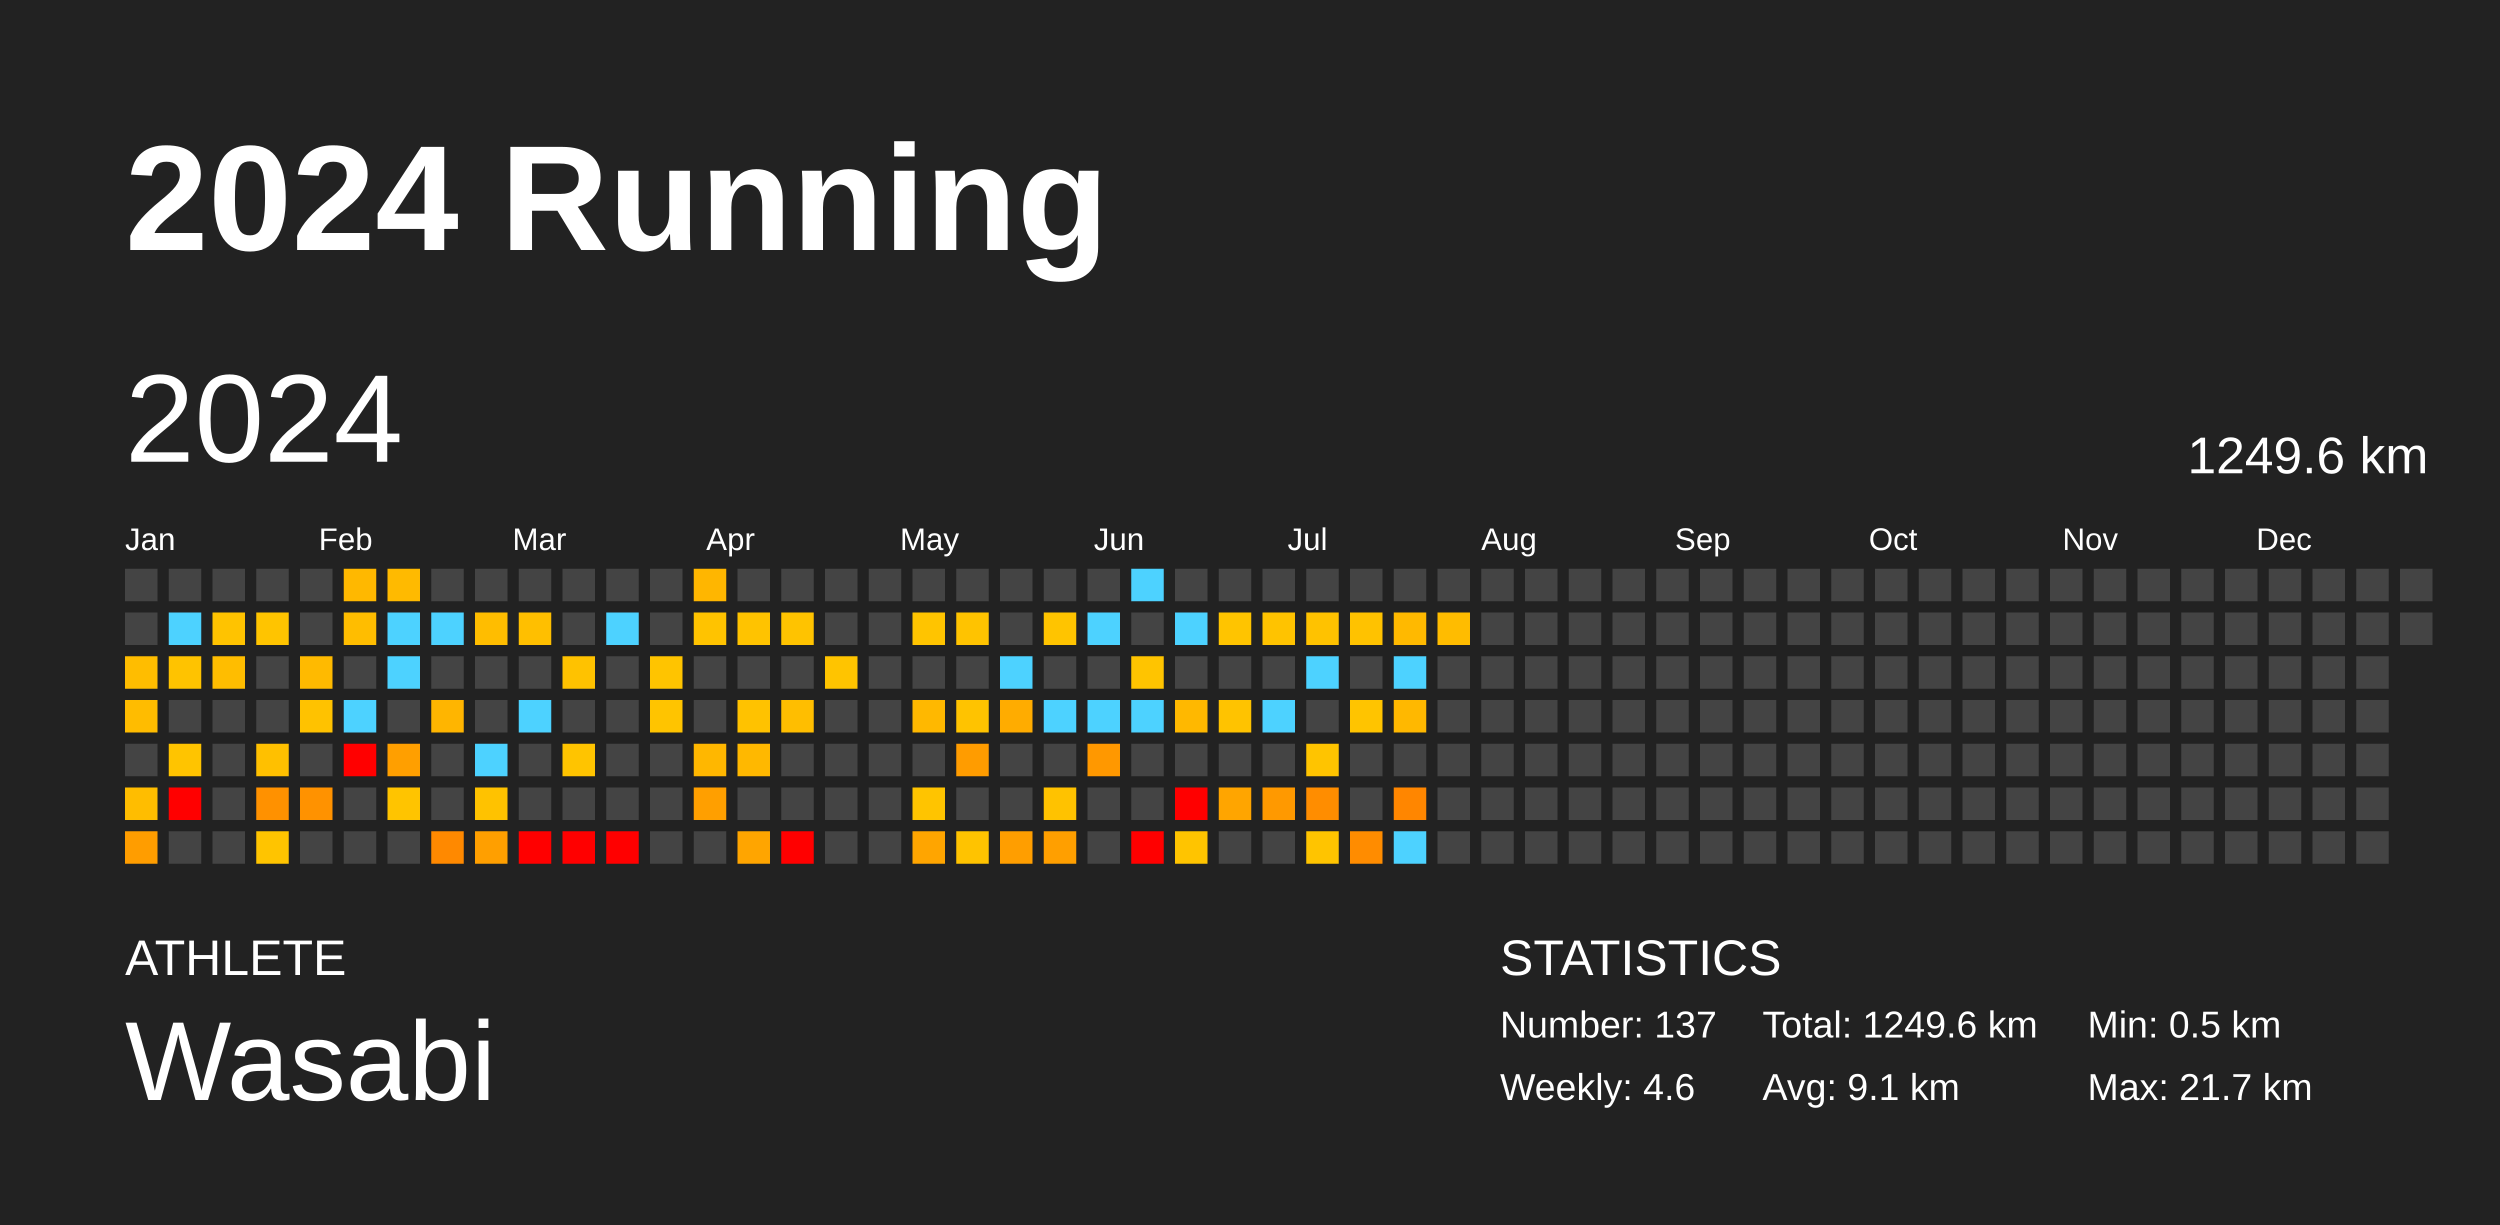
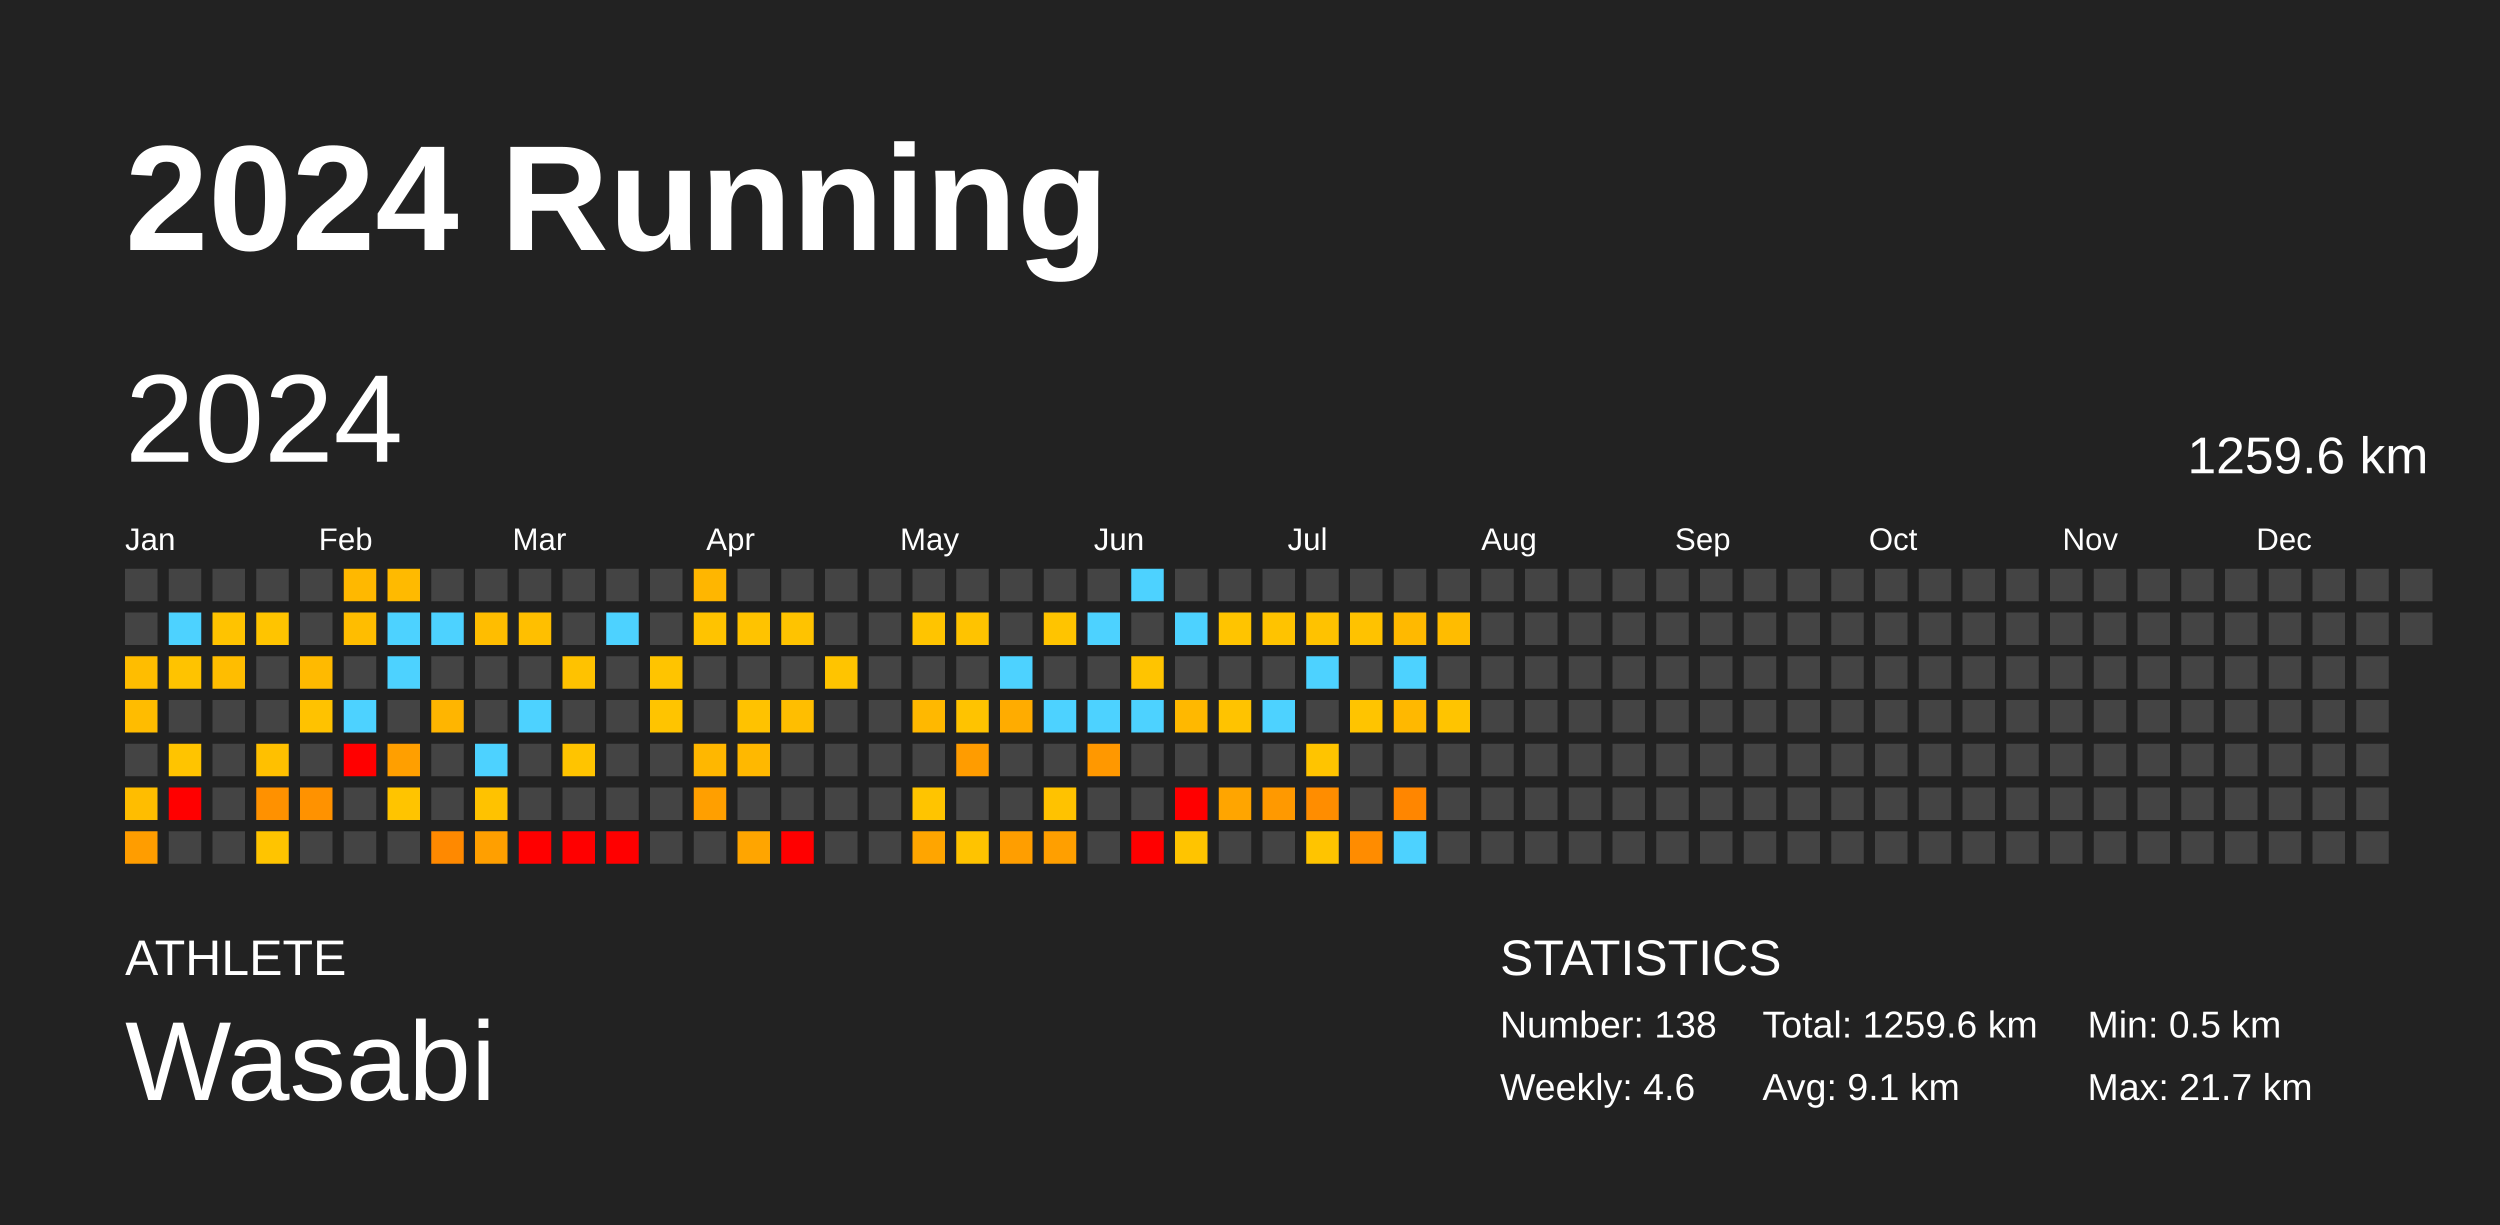
<svg xmlns="http://www.w3.org/2000/svg" baseProfile="full" height="98mm" version="1.1" viewBox="0,0,200,98" width="200mm">
  <defs />
  <rect fill="#222222" height="98" width="200" x="0" y="0" />
  <text fill="#FFFFFF" style="font-size:12px; font-family:Arial; font-weight:bold;" x="10" y="20">2024 Running</text>
  <text fill="#FFFFFF" style="font-size:4px; font-family:Arial" x="10" y="78">ATHLETE</text>
  <text fill="#FFFFFF" style="font-size:9px; font-family:Arial" x="10" y="88">Wasabi</text>
  <text fill="#FFFFFF" style="font-size:4px; font-family:Arial" x="120" y="78">STATISTICS</text>
-   <text fill="#FFFFFF" style="font-size:3px; font-family:Arial" x="120" y="83">Number: 137</text>
+   <text fill="#FFFFFF" style="font-size:3px; font-family:Arial" x="120" y="83">Number: 138</text>
  <text fill="#FFFFFF" style="font-size:3px; font-family:Arial" x="120" y="88">Weekly: 4.6</text>
-   <text fill="#FFFFFF" style="font-size:3px; font-family:Arial" x="141" y="83">Total: 1249.6 km</text>
+   <text fill="#FFFFFF" style="font-size:3px; font-family:Arial" x="141" y="83">Total: 1259.6 km</text>
  <text fill="#FFFFFF" style="font-size:3px; font-family:Arial" x="141" y="88">Avg: 9.1 km</text>
  <text fill="#FFFFFF" style="font-size:3px; font-family:Arial" x="167" y="83">Min: 0.5 km</text>
  <text fill="#FFFFFF" style="font-size:3px; font-family:Arial" x="167" y="88">Max: 21.7 km</text>
  <text dominant-baseline="hanging" fill="#FFFFFF" style="font-size:10.0px; font-family:Arial;" x="10" y="30">2024</text>
-   <text dominant-baseline="hanging" fill="#FFFFFF" style="font-size:4.125px; font-family:Arial;" x="175" y="35">1249.6 km</text>
+   <text dominant-baseline="hanging" fill="#FFFFFF" style="font-size:4.125px; font-family:Arial;" x="175" y="35">1259.6 km</text>
  <text fill="#FFFFFF" style="font-size:2.5px; font-family:Arial" x="10.0" y="44">Jan</text>
  <text fill="#FFFFFF" style="font-size:2.5px; font-family:Arial" x="25.5" y="44">Feb</text>
  <text fill="#FFFFFF" style="font-size:2.5px; font-family:Arial" x="41.0" y="44">Mar</text>
  <text fill="#FFFFFF" style="font-size:2.5px; font-family:Arial" x="56.5" y="44">Apr</text>
  <text fill="#FFFFFF" style="font-size:2.5px; font-family:Arial" x="72.0" y="44">May</text>
  <text fill="#FFFFFF" style="font-size:2.5px; font-family:Arial" x="87.5" y="44">Jun</text>
  <text fill="#FFFFFF" style="font-size:2.5px; font-family:Arial" x="103.0" y="44">Jul</text>
  <text fill="#FFFFFF" style="font-size:2.5px; font-family:Arial" x="118.5" y="44">Aug</text>
  <text fill="#FFFFFF" style="font-size:2.5px; font-family:Arial" x="134.0" y="44">Sep</text>
  <text fill="#FFFFFF" style="font-size:2.5px; font-family:Arial" x="149.5" y="44">Oct</text>
  <text fill="#FFFFFF" style="font-size:2.5px; font-family:Arial" x="165.0" y="44">Nov</text>
  <text fill="#FFFFFF" style="font-size:2.5px; font-family:Arial" x="180.5" y="44">Dec</text>
  <rect fill="#444444" height="2.6" width="2.6" x="10.0" y="45.5" />
  <rect fill="#444444" height="2.6" width="2.6" x="10.0" y="49.0" />
  <rect fill="#ffbd00" height="2.6" width="2.6" x="10.0" y="52.5" />
  <rect fill="#ffbc00" height="2.6" width="2.6" x="10.0" y="56.0" />
  <rect fill="#444444" height="2.6" width="2.6" x="10.0" y="59.5" />
  <rect fill="#ffbd00" height="2.6" width="2.6" x="10.0" y="63.0" />
  <rect fill="#ff9d00" height="2.6" width="2.6" x="10.0" y="66.5" />
  <rect fill="#444444" height="2.6" width="2.6" x="13.5" y="45.5" />
  <rect fill="#4dd2ff" height="2.6" width="2.6" x="13.5" y="49.0" />
  <rect fill="#ffc300" height="2.6" width="2.6" x="13.5" y="52.5" />
  <rect fill="#444444" height="2.6" width="2.6" x="13.5" y="56.0" />
  <rect fill="#ffc400" height="2.6" width="2.6" x="13.5" y="59.5" />
  <rect fill="red" height="2.6" width="2.6" x="13.5" y="63.0" />
  <rect fill="#444444" height="2.6" width="2.6" x="13.5" y="66.5" />
  <rect fill="#444444" height="2.6" width="2.6" x="17.0" y="45.5" />
  <rect fill="#ffc300" height="2.6" width="2.6" x="17.0" y="49.0" />
  <rect fill="#ffbd00" height="2.6" width="2.6" x="17.0" y="52.5" />
  <rect fill="#444444" height="2.6" width="2.6" x="17.0" y="56.0" />
  <rect fill="#444444" height="2.6" width="2.6" x="17.0" y="59.5" />
  <rect fill="#444444" height="2.6" width="2.6" x="17.0" y="63.0" />
  <rect fill="#444444" height="2.6" width="2.6" x="17.0" y="66.5" />
  <rect fill="#444444" height="2.6" width="2.6" x="20.5" y="45.5" />
  <rect fill="#ffc400" height="2.6" width="2.6" x="20.5" y="49.0" />
  <rect fill="#444444" height="2.6" width="2.6" x="20.5" y="52.5" />
  <rect fill="#444444" height="2.6" width="2.6" x="20.5" y="56.0" />
  <rect fill="#ffc000" height="2.6" width="2.6" x="20.5" y="59.5" />
  <rect fill="#ff9100" height="2.6" width="2.6" x="20.5" y="63.0" />
  <rect fill="#ffc400" height="2.6" width="2.6" x="20.5" y="66.5" />
  <rect fill="#444444" height="2.6" width="2.6" x="24.0" y="45.5" />
  <rect fill="#444444" height="2.6" width="2.6" x="24.0" y="49.0" />
  <rect fill="#ffba00" height="2.6" width="2.6" x="24.0" y="52.5" />
  <rect fill="#ffc200" height="2.6" width="2.6" x="24.0" y="56.0" />
  <rect fill="#444444" height="2.6" width="2.6" x="24.0" y="59.5" />
  <rect fill="#ff9200" height="2.6" width="2.6" x="24.0" y="63.0" />
  <rect fill="#444444" height="2.6" width="2.6" x="24.0" y="66.5" />
  <rect fill="#ffb800" height="2.6" width="2.6" x="27.5" y="45.5" />
  <rect fill="#ffbd00" height="2.6" width="2.6" x="27.5" y="49.0" />
  <rect fill="#444444" height="2.6" width="2.6" x="27.5" y="52.5" />
  <rect fill="#4dd2ff" height="2.6" width="2.6" x="27.5" y="56.0" />
  <rect fill="red" height="2.6" width="2.6" x="27.5" y="59.5" />
  <rect fill="#444444" height="2.6" width="2.6" x="27.5" y="63.0" />
  <rect fill="#444444" height="2.6" width="2.6" x="27.5" y="66.5" />
  <rect fill="#ffba00" height="2.6" width="2.6" x="31.0" y="45.5" />
  <rect fill="#4dd2ff" height="2.6" width="2.6" x="31.0" y="49.0" />
  <rect fill="#4dd2ff" height="2.6" width="2.6" x="31.0" y="52.5" />
  <rect fill="#444444" height="2.6" width="2.6" x="31.0" y="56.0" />
  <rect fill="#ff9f00" height="2.6" width="2.6" x="31.0" y="59.5" />
  <rect fill="#ffc400" height="2.6" width="2.6" x="31.0" y="63.0" />
  <rect fill="#444444" height="2.6" width="2.6" x="31.0" y="66.5" />
  <rect fill="#444444" height="2.6" width="2.6" x="34.5" y="45.5" />
  <rect fill="#4dd2ff" height="2.6" width="2.6" x="34.5" y="49.0" />
  <rect fill="#444444" height="2.6" width="2.6" x="34.5" y="52.5" />
  <rect fill="#ffb500" height="2.6" width="2.6" x="34.5" y="56.0" />
  <rect fill="#444444" height="2.6" width="2.6" x="34.5" y="59.5" />
  <rect fill="#444444" height="2.6" width="2.6" x="34.5" y="63.0" />
  <rect fill="#ff8900" height="2.6" width="2.6" x="34.5" y="66.5" />
  <rect fill="#444444" height="2.6" width="2.6" x="38.0" y="45.5" />
  <rect fill="#ffbd00" height="2.6" width="2.6" x="38.0" y="49.0" />
  <rect fill="#444444" height="2.6" width="2.6" x="38.0" y="52.5" />
  <rect fill="#444444" height="2.6" width="2.6" x="38.0" y="56.0" />
  <rect fill="#4dd2ff" height="2.6" width="2.6" x="38.0" y="59.5" />
  <rect fill="#ffc200" height="2.6" width="2.6" x="38.0" y="63.0" />
  <rect fill="#ff9f00" height="2.6" width="2.6" x="38.0" y="66.5" />
  <rect fill="#444444" height="2.6" width="2.6" x="41.5" y="45.5" />
  <rect fill="#ffbf00" height="2.6" width="2.6" x="41.5" y="49.0" />
  <rect fill="#444444" height="2.6" width="2.6" x="41.5" y="52.5" />
  <rect fill="#4dd2ff" height="2.6" width="2.6" x="41.5" y="56.0" />
  <rect fill="#444444" height="2.6" width="2.6" x="41.5" y="59.5" />
  <rect fill="#444444" height="2.6" width="2.6" x="41.5" y="63.0" />
  <rect fill="red" height="2.6" width="2.6" x="41.5" y="66.5" />
  <rect fill="#444444" height="2.6" width="2.6" x="45.0" y="45.5" />
  <rect fill="#444444" height="2.6" width="2.6" x="45.0" y="49.0" />
  <rect fill="#ffc200" height="2.6" width="2.6" x="45.0" y="52.5" />
  <rect fill="#444444" height="2.6" width="2.6" x="45.0" y="56.0" />
  <rect fill="#ffc400" height="2.6" width="2.6" x="45.0" y="59.5" />
  <rect fill="#444444" height="2.6" width="2.6" x="45.0" y="63.0" />
  <rect fill="red" height="2.6" width="2.6" x="45.0" y="66.5" />
  <rect fill="#444444" height="2.6" width="2.6" x="48.5" y="45.5" />
  <rect fill="#4dd2ff" height="2.6" width="2.6" x="48.5" y="49.0" />
  <rect fill="#444444" height="2.6" width="2.6" x="48.5" y="52.5" />
  <rect fill="#444444" height="2.6" width="2.6" x="48.5" y="56.0" />
  <rect fill="#444444" height="2.6" width="2.6" x="48.5" y="59.5" />
  <rect fill="#444444" height="2.6" width="2.6" x="48.5" y="63.0" />
  <rect fill="red" height="2.6" width="2.6" x="48.5" y="66.5" />
  <rect fill="#444444" height="2.6" width="2.6" x="52.0" y="45.5" />
  <rect fill="#444444" height="2.6" width="2.6" x="52.0" y="49.0" />
  <rect fill="#ffc400" height="2.6" width="2.6" x="52.0" y="52.5" />
  <rect fill="#ffc400" height="2.6" width="2.6" x="52.0" y="56.0" />
  <rect fill="#444444" height="2.6" width="2.6" x="52.0" y="59.5" />
  <rect fill="#444444" height="2.6" width="2.6" x="52.0" y="63.0" />
  <rect fill="#444444" height="2.6" width="2.6" x="52.0" y="66.5" />
  <rect fill="#ffb600" height="2.6" width="2.6" x="55.5" y="45.5" />
  <rect fill="#ffc300" height="2.6" width="2.6" x="55.5" y="49.0" />
  <rect fill="#444444" height="2.6" width="2.6" x="55.5" y="52.5" />
  <rect fill="#444444" height="2.6" width="2.6" x="55.5" y="56.0" />
  <rect fill="#ffb700" height="2.6" width="2.6" x="55.5" y="59.5" />
  <rect fill="#ff9f00" height="2.6" width="2.6" x="55.5" y="63.0" />
  <rect fill="#444444" height="2.6" width="2.6" x="55.5" y="66.5" />
  <rect fill="#444444" height="2.6" width="2.6" x="59.0" y="45.5" />
  <rect fill="#ffc300" height="2.6" width="2.6" x="59.0" y="49.0" />
  <rect fill="#444444" height="2.6" width="2.6" x="59.0" y="52.5" />
  <rect fill="#ffc200" height="2.6" width="2.6" x="59.0" y="56.0" />
  <rect fill="#ffb800" height="2.6" width="2.6" x="59.0" y="59.5" />
  <rect fill="#444444" height="2.6" width="2.6" x="59.0" y="63.0" />
  <rect fill="#ffa500" height="2.6" width="2.6" x="59.0" y="66.5" />
  <rect fill="#444444" height="2.6" width="2.6" x="62.5" y="45.5" />
  <rect fill="#ffc300" height="2.6" width="2.6" x="62.5" y="49.0" />
  <rect fill="#444444" height="2.6" width="2.6" x="62.5" y="52.5" />
  <rect fill="#ffbe00" height="2.6" width="2.6" x="62.5" y="56.0" />
  <rect fill="#444444" height="2.6" width="2.6" x="62.5" y="59.5" />
  <rect fill="#444444" height="2.6" width="2.6" x="62.5" y="63.0" />
  <rect fill="red" height="2.6" width="2.6" x="62.5" y="66.5" />
  <rect fill="#444444" height="2.6" width="2.6" x="66.0" y="45.5" />
  <rect fill="#444444" height="2.6" width="2.6" x="66.0" y="49.0" />
  <rect fill="#ffc400" height="2.6" width="2.6" x="66.0" y="52.5" />
  <rect fill="#444444" height="2.6" width="2.6" x="66.0" y="56.0" />
  <rect fill="#444444" height="2.6" width="2.6" x="66.0" y="59.5" />
  <rect fill="#444444" height="2.6" width="2.6" x="66.0" y="63.0" />
  <rect fill="#444444" height="2.6" width="2.6" x="66.0" y="66.5" />
  <rect fill="#444444" height="2.6" width="2.6" x="69.5" y="45.5" />
  <rect fill="#444444" height="2.6" width="2.6" x="69.5" y="49.0" />
  <rect fill="#444444" height="2.6" width="2.6" x="69.5" y="52.5" />
  <rect fill="#444444" height="2.6" width="2.6" x="69.5" y="56.0" />
  <rect fill="#444444" height="2.6" width="2.6" x="69.5" y="59.5" />
  <rect fill="#444444" height="2.6" width="2.6" x="69.5" y="63.0" />
  <rect fill="#444444" height="2.6" width="2.6" x="69.5" y="66.5" />
  <rect fill="#444444" height="2.6" width="2.6" x="73.0" y="45.5" />
  <rect fill="#ffc400" height="2.6" width="2.6" x="73.0" y="49.0" />
  <rect fill="#444444" height="2.6" width="2.6" x="73.0" y="52.5" />
  <rect fill="#ffb800" height="2.6" width="2.6" x="73.0" y="56.0" />
  <rect fill="#444444" height="2.6" width="2.6" x="73.0" y="59.5" />
  <rect fill="#ffc400" height="2.6" width="2.6" x="73.0" y="63.0" />
  <rect fill="#ffa500" height="2.6" width="2.6" x="73.0" y="66.5" />
  <rect fill="#444444" height="2.6" width="2.6" x="76.5" y="45.5" />
  <rect fill="#ffc300" height="2.6" width="2.6" x="76.5" y="49.0" />
  <rect fill="#444444" height="2.6" width="2.6" x="76.5" y="52.5" />
  <rect fill="#ffc300" height="2.6" width="2.6" x="76.5" y="56.0" />
  <rect fill="#ff9c00" height="2.6" width="2.6" x="76.5" y="59.5" />
  <rect fill="#444444" height="2.6" width="2.6" x="76.5" y="63.0" />
  <rect fill="#ffc300" height="2.6" width="2.6" x="76.5" y="66.5" />
  <rect fill="#444444" height="2.6" width="2.6" x="80.0" y="45.5" />
  <rect fill="#444444" height="2.6" width="2.6" x="80.0" y="49.0" />
  <rect fill="#4dd2ff" height="2.6" width="2.6" x="80.0" y="52.5" />
  <rect fill="#ffac00" height="2.6" width="2.6" x="80.0" y="56.0" />
  <rect fill="#444444" height="2.6" width="2.6" x="80.0" y="59.5" />
  <rect fill="#444444" height="2.6" width="2.6" x="80.0" y="63.0" />
  <rect fill="#ff9e00" height="2.6" width="2.6" x="80.0" y="66.5" />
  <rect fill="#444444" height="2.6" width="2.6" x="83.5" y="45.5" />
  <rect fill="#ffc400" height="2.6" width="2.6" x="83.5" y="49.0" />
  <rect fill="#444444" height="2.6" width="2.6" x="83.5" y="52.5" />
  <rect fill="#4dd2ff" height="2.6" width="2.6" x="83.5" y="56.0" />
  <rect fill="#444444" height="2.6" width="2.6" x="83.5" y="59.5" />
  <rect fill="#ffc200" height="2.6" width="2.6" x="83.5" y="63.0" />
  <rect fill="#ff9f00" height="2.6" width="2.6" x="83.5" y="66.5" />
  <rect fill="#444444" height="2.6" width="2.6" x="87.0" y="45.5" />
  <rect fill="#4dd2ff" height="2.6" width="2.6" x="87.0" y="49.0" />
  <rect fill="#444444" height="2.6" width="2.6" x="87.0" y="52.5" />
  <rect fill="#4dd2ff" height="2.6" width="2.6" x="87.0" y="56.0" />
  <rect fill="#ff9800" height="2.6" width="2.6" x="87.0" y="59.5" />
  <rect fill="#444444" height="2.6" width="2.6" x="87.0" y="63.0" />
  <rect fill="#444444" height="2.6" width="2.6" x="87.0" y="66.5" />
  <rect fill="#4dd2ff" height="2.6" width="2.6" x="90.5" y="45.5" />
  <rect fill="#444444" height="2.6" width="2.6" x="90.5" y="49.0" />
  <rect fill="#ffc400" height="2.6" width="2.6" x="90.5" y="52.5" />
  <rect fill="#4dd2ff" height="2.6" width="2.6" x="90.5" y="56.0" />
  <rect fill="#444444" height="2.6" width="2.6" x="90.5" y="59.5" />
  <rect fill="#444444" height="2.6" width="2.6" x="90.5" y="63.0" />
  <rect fill="red" height="2.6" width="2.6" x="90.5" y="66.5" />
  <rect fill="#444444" height="2.6" width="2.6" x="94.0" y="45.5" />
  <rect fill="#4dd2ff" height="2.6" width="2.6" x="94.0" y="49.0" />
  <rect fill="#444444" height="2.6" width="2.6" x="94.0" y="52.5" />
  <rect fill="#ffb800" height="2.6" width="2.6" x="94.0" y="56.0" />
  <rect fill="#444444" height="2.6" width="2.6" x="94.0" y="59.5" />
  <rect fill="red" height="2.6" width="2.6" x="94.0" y="63.0" />
  <rect fill="#ffc400" height="2.6" width="2.6" x="94.0" y="66.5" />
  <rect fill="#444444" height="2.6" width="2.6" x="97.5" y="45.5" />
  <rect fill="#ffc400" height="2.6" width="2.6" x="97.5" y="49.0" />
  <rect fill="#444444" height="2.6" width="2.6" x="97.5" y="52.5" />
  <rect fill="#ffc300" height="2.6" width="2.6" x="97.5" y="56.0" />
  <rect fill="#444444" height="2.6" width="2.6" x="97.5" y="59.5" />
  <rect fill="#ffa500" height="2.6" width="2.6" x="97.5" y="63.0" />
  <rect fill="#444444" height="2.6" width="2.6" x="97.5" y="66.5" />
  <rect fill="#444444" height="2.6" width="2.6" x="101.0" y="45.5" />
  <rect fill="#ffc300" height="2.6" width="2.6" x="101.0" y="49.0" />
  <rect fill="#444444" height="2.6" width="2.6" x="101.0" y="52.5" />
  <rect fill="#4dd2ff" height="2.6" width="2.6" x="101.0" y="56.0" />
  <rect fill="#444444" height="2.6" width="2.6" x="101.0" y="59.5" />
  <rect fill="#ff9900" height="2.6" width="2.6" x="101.0" y="63.0" />
  <rect fill="#444444" height="2.6" width="2.6" x="101.0" y="66.5" />
  <rect fill="#444444" height="2.6" width="2.6" x="104.5" y="45.5" />
  <rect fill="#ffc200" height="2.6" width="2.6" x="104.5" y="49.0" />
  <rect fill="#4dd2ff" height="2.6" width="2.6" x="104.5" y="52.5" />
  <rect fill="#444444" height="2.6" width="2.6" x="104.5" y="56.0" />
  <rect fill="#ffc400" height="2.6" width="2.6" x="104.5" y="59.5" />
  <rect fill="#ff8d00" height="2.6" width="2.6" x="104.5" y="63.0" />
  <rect fill="#ffc400" height="2.6" width="2.6" x="104.5" y="66.5" />
  <rect fill="#444444" height="2.6" width="2.6" x="108.0" y="45.5" />
  <rect fill="#ffc200" height="2.6" width="2.6" x="108.0" y="49.0" />
  <rect fill="#444444" height="2.6" width="2.6" x="108.0" y="52.5" />
  <rect fill="#ffc400" height="2.6" width="2.6" x="108.0" y="56.0" />
  <rect fill="#444444" height="2.6" width="2.6" x="108.0" y="59.5" />
  <rect fill="#444444" height="2.6" width="2.6" x="108.0" y="63.0" />
  <rect fill="#ff8c00" height="2.6" width="2.6" x="108.0" y="66.5" />
  <rect fill="#444444" height="2.6" width="2.6" x="111.5" y="45.5" />
  <rect fill="#ffb900" height="2.6" width="2.6" x="111.5" y="49.0" />
  <rect fill="#4dd2ff" height="2.6" width="2.6" x="111.5" y="52.5" />
  <rect fill="#ffb800" height="2.6" width="2.6" x="111.5" y="56.0" />
  <rect fill="#444444" height="2.6" width="2.6" x="111.5" y="59.5" />
  <rect fill="#ff8600" height="2.6" width="2.6" x="111.5" y="63.0" />
  <rect fill="#4dd2ff" height="2.6" width="2.6" x="111.5" y="66.5" />
  <rect fill="#444444" height="2.6" width="2.6" x="115.0" y="45.5" />
  <rect fill="#ffbc00" height="2.6" width="2.6" x="115.0" y="49.0" />
  <rect fill="#444444" height="2.6" width="2.6" x="115.0" y="52.5" />
-   <rect fill="#444444" height="2.6" width="2.6" x="115.0" y="56.0" />
+   <rect fill="#ffc400" height="2.6" width="2.6" x="115.0" y="56.0" />
  <rect fill="#444444" height="2.6" width="2.6" x="115.0" y="59.5" />
  <rect fill="#444444" height="2.6" width="2.6" x="115.0" y="63.0" />
  <rect fill="#444444" height="2.6" width="2.6" x="115.0" y="66.5" />
  <rect fill="#444444" height="2.6" width="2.6" x="118.5" y="45.5" />
  <rect fill="#444444" height="2.6" width="2.6" x="118.5" y="49.0" />
  <rect fill="#444444" height="2.6" width="2.6" x="118.5" y="52.5" />
  <rect fill="#444444" height="2.6" width="2.6" x="118.5" y="56.0" />
  <rect fill="#444444" height="2.6" width="2.6" x="118.5" y="59.5" />
  <rect fill="#444444" height="2.6" width="2.6" x="118.5" y="63.0" />
  <rect fill="#444444" height="2.6" width="2.6" x="118.5" y="66.5" />
  <rect fill="#444444" height="2.6" width="2.6" x="122.0" y="45.5" />
  <rect fill="#444444" height="2.6" width="2.6" x="122.0" y="49.0" />
  <rect fill="#444444" height="2.6" width="2.6" x="122.0" y="52.5" />
  <rect fill="#444444" height="2.6" width="2.6" x="122.0" y="56.0" />
  <rect fill="#444444" height="2.6" width="2.6" x="122.0" y="59.5" />
  <rect fill="#444444" height="2.6" width="2.6" x="122.0" y="63.0" />
  <rect fill="#444444" height="2.6" width="2.6" x="122.0" y="66.5" />
  <rect fill="#444444" height="2.6" width="2.6" x="125.5" y="45.5" />
  <rect fill="#444444" height="2.6" width="2.6" x="125.5" y="49.0" />
  <rect fill="#444444" height="2.6" width="2.6" x="125.5" y="52.5" />
  <rect fill="#444444" height="2.6" width="2.6" x="125.5" y="56.0" />
  <rect fill="#444444" height="2.6" width="2.6" x="125.5" y="59.5" />
  <rect fill="#444444" height="2.6" width="2.6" x="125.5" y="63.0" />
  <rect fill="#444444" height="2.6" width="2.6" x="125.5" y="66.5" />
  <rect fill="#444444" height="2.6" width="2.6" x="129.0" y="45.5" />
  <rect fill="#444444" height="2.6" width="2.6" x="129.0" y="49.0" />
  <rect fill="#444444" height="2.6" width="2.6" x="129.0" y="52.5" />
  <rect fill="#444444" height="2.6" width="2.6" x="129.0" y="56.0" />
  <rect fill="#444444" height="2.6" width="2.6" x="129.0" y="59.5" />
  <rect fill="#444444" height="2.6" width="2.6" x="129.0" y="63.0" />
  <rect fill="#444444" height="2.6" width="2.6" x="129.0" y="66.5" />
  <rect fill="#444444" height="2.6" width="2.6" x="132.5" y="45.5" />
  <rect fill="#444444" height="2.6" width="2.6" x="132.5" y="49.0" />
  <rect fill="#444444" height="2.6" width="2.6" x="132.5" y="52.5" />
  <rect fill="#444444" height="2.6" width="2.6" x="132.5" y="56.0" />
  <rect fill="#444444" height="2.6" width="2.6" x="132.5" y="59.5" />
  <rect fill="#444444" height="2.6" width="2.6" x="132.5" y="63.0" />
  <rect fill="#444444" height="2.6" width="2.6" x="132.5" y="66.5" />
  <rect fill="#444444" height="2.6" width="2.6" x="136.0" y="45.5" />
  <rect fill="#444444" height="2.6" width="2.6" x="136.0" y="49.0" />
  <rect fill="#444444" height="2.6" width="2.6" x="136.0" y="52.5" />
  <rect fill="#444444" height="2.6" width="2.6" x="136.0" y="56.0" />
  <rect fill="#444444" height="2.6" width="2.6" x="136.0" y="59.5" />
  <rect fill="#444444" height="2.6" width="2.6" x="136.0" y="63.0" />
  <rect fill="#444444" height="2.6" width="2.6" x="136.0" y="66.5" />
  <rect fill="#444444" height="2.6" width="2.6" x="139.5" y="45.5" />
  <rect fill="#444444" height="2.6" width="2.6" x="139.5" y="49.0" />
  <rect fill="#444444" height="2.6" width="2.6" x="139.5" y="52.5" />
  <rect fill="#444444" height="2.6" width="2.6" x="139.5" y="56.0" />
  <rect fill="#444444" height="2.6" width="2.6" x="139.5" y="59.5" />
  <rect fill="#444444" height="2.6" width="2.6" x="139.5" y="63.0" />
  <rect fill="#444444" height="2.6" width="2.6" x="139.5" y="66.5" />
  <rect fill="#444444" height="2.6" width="2.6" x="143.0" y="45.5" />
  <rect fill="#444444" height="2.6" width="2.6" x="143.0" y="49.0" />
  <rect fill="#444444" height="2.6" width="2.6" x="143.0" y="52.5" />
  <rect fill="#444444" height="2.6" width="2.6" x="143.0" y="56.0" />
  <rect fill="#444444" height="2.6" width="2.6" x="143.0" y="59.5" />
  <rect fill="#444444" height="2.6" width="2.6" x="143.0" y="63.0" />
  <rect fill="#444444" height="2.6" width="2.6" x="143.0" y="66.5" />
  <rect fill="#444444" height="2.6" width="2.6" x="146.5" y="45.5" />
  <rect fill="#444444" height="2.6" width="2.6" x="146.5" y="49.0" />
  <rect fill="#444444" height="2.6" width="2.6" x="146.5" y="52.5" />
  <rect fill="#444444" height="2.6" width="2.6" x="146.5" y="56.0" />
  <rect fill="#444444" height="2.6" width="2.6" x="146.5" y="59.5" />
  <rect fill="#444444" height="2.6" width="2.6" x="146.5" y="63.0" />
  <rect fill="#444444" height="2.6" width="2.6" x="146.5" y="66.5" />
  <rect fill="#444444" height="2.6" width="2.6" x="150.0" y="45.5" />
  <rect fill="#444444" height="2.6" width="2.6" x="150.0" y="49.0" />
  <rect fill="#444444" height="2.6" width="2.6" x="150.0" y="52.5" />
  <rect fill="#444444" height="2.6" width="2.6" x="150.0" y="56.0" />
  <rect fill="#444444" height="2.6" width="2.6" x="150.0" y="59.5" />
  <rect fill="#444444" height="2.6" width="2.6" x="150.0" y="63.0" />
  <rect fill="#444444" height="2.6" width="2.6" x="150.0" y="66.5" />
  <rect fill="#444444" height="2.6" width="2.6" x="153.5" y="45.5" />
  <rect fill="#444444" height="2.6" width="2.6" x="153.5" y="49.0" />
  <rect fill="#444444" height="2.6" width="2.6" x="153.5" y="52.5" />
  <rect fill="#444444" height="2.6" width="2.6" x="153.5" y="56.0" />
  <rect fill="#444444" height="2.6" width="2.6" x="153.5" y="59.5" />
  <rect fill="#444444" height="2.6" width="2.6" x="153.5" y="63.0" />
  <rect fill="#444444" height="2.6" width="2.6" x="153.5" y="66.5" />
  <rect fill="#444444" height="2.6" width="2.6" x="157.0" y="45.5" />
  <rect fill="#444444" height="2.6" width="2.6" x="157.0" y="49.0" />
  <rect fill="#444444" height="2.6" width="2.6" x="157.0" y="52.5" />
  <rect fill="#444444" height="2.6" width="2.6" x="157.0" y="56.0" />
  <rect fill="#444444" height="2.6" width="2.6" x="157.0" y="59.5" />
  <rect fill="#444444" height="2.6" width="2.6" x="157.0" y="63.0" />
  <rect fill="#444444" height="2.6" width="2.6" x="157.0" y="66.5" />
  <rect fill="#444444" height="2.6" width="2.6" x="160.5" y="45.5" />
  <rect fill="#444444" height="2.6" width="2.6" x="160.5" y="49.0" />
  <rect fill="#444444" height="2.6" width="2.6" x="160.5" y="52.5" />
  <rect fill="#444444" height="2.6" width="2.6" x="160.5" y="56.0" />
  <rect fill="#444444" height="2.6" width="2.6" x="160.5" y="59.5" />
  <rect fill="#444444" height="2.6" width="2.6" x="160.5" y="63.0" />
  <rect fill="#444444" height="2.6" width="2.6" x="160.5" y="66.5" />
  <rect fill="#444444" height="2.6" width="2.6" x="164.0" y="45.5" />
  <rect fill="#444444" height="2.6" width="2.6" x="164.0" y="49.0" />
  <rect fill="#444444" height="2.6" width="2.6" x="164.0" y="52.5" />
  <rect fill="#444444" height="2.6" width="2.6" x="164.0" y="56.0" />
  <rect fill="#444444" height="2.6" width="2.6" x="164.0" y="59.5" />
  <rect fill="#444444" height="2.6" width="2.6" x="164.0" y="63.0" />
  <rect fill="#444444" height="2.6" width="2.6" x="164.0" y="66.5" />
  <rect fill="#444444" height="2.6" width="2.6" x="167.5" y="45.5" />
  <rect fill="#444444" height="2.6" width="2.6" x="167.5" y="49.0" />
  <rect fill="#444444" height="2.6" width="2.6" x="167.5" y="52.5" />
  <rect fill="#444444" height="2.6" width="2.6" x="167.5" y="56.0" />
  <rect fill="#444444" height="2.6" width="2.6" x="167.5" y="59.5" />
  <rect fill="#444444" height="2.6" width="2.6" x="167.5" y="63.0" />
  <rect fill="#444444" height="2.6" width="2.6" x="167.5" y="66.5" />
  <rect fill="#444444" height="2.6" width="2.6" x="171.0" y="45.5" />
  <rect fill="#444444" height="2.6" width="2.6" x="171.0" y="49.0" />
  <rect fill="#444444" height="2.6" width="2.6" x="171.0" y="52.5" />
  <rect fill="#444444" height="2.6" width="2.6" x="171.0" y="56.0" />
  <rect fill="#444444" height="2.6" width="2.6" x="171.0" y="59.5" />
  <rect fill="#444444" height="2.6" width="2.6" x="171.0" y="63.0" />
  <rect fill="#444444" height="2.6" width="2.6" x="171.0" y="66.5" />
  <rect fill="#444444" height="2.6" width="2.6" x="174.5" y="45.5" />
  <rect fill="#444444" height="2.6" width="2.6" x="174.5" y="49.0" />
  <rect fill="#444444" height="2.6" width="2.6" x="174.5" y="52.5" />
  <rect fill="#444444" height="2.6" width="2.6" x="174.5" y="56.0" />
  <rect fill="#444444" height="2.6" width="2.6" x="174.5" y="59.5" />
  <rect fill="#444444" height="2.6" width="2.6" x="174.5" y="63.0" />
  <rect fill="#444444" height="2.6" width="2.6" x="174.5" y="66.5" />
  <rect fill="#444444" height="2.6" width="2.6" x="178.0" y="45.5" />
  <rect fill="#444444" height="2.6" width="2.6" x="178.0" y="49.0" />
  <rect fill="#444444" height="2.6" width="2.6" x="178.0" y="52.5" />
  <rect fill="#444444" height="2.6" width="2.6" x="178.0" y="56.0" />
  <rect fill="#444444" height="2.6" width="2.6" x="178.0" y="59.5" />
  <rect fill="#444444" height="2.6" width="2.6" x="178.0" y="63.0" />
  <rect fill="#444444" height="2.6" width="2.6" x="178.0" y="66.5" />
  <rect fill="#444444" height="2.6" width="2.6" x="181.5" y="45.5" />
  <rect fill="#444444" height="2.6" width="2.6" x="181.5" y="49.0" />
  <rect fill="#444444" height="2.6" width="2.6" x="181.5" y="52.5" />
  <rect fill="#444444" height="2.6" width="2.6" x="181.5" y="56.0" />
  <rect fill="#444444" height="2.6" width="2.6" x="181.5" y="59.5" />
  <rect fill="#444444" height="2.6" width="2.6" x="181.5" y="63.0" />
  <rect fill="#444444" height="2.6" width="2.6" x="181.5" y="66.5" />
  <rect fill="#444444" height="2.6" width="2.6" x="185.0" y="45.5" />
  <rect fill="#444444" height="2.6" width="2.6" x="185.0" y="49.0" />
  <rect fill="#444444" height="2.6" width="2.6" x="185.0" y="52.5" />
  <rect fill="#444444" height="2.6" width="2.6" x="185.0" y="56.0" />
  <rect fill="#444444" height="2.6" width="2.6" x="185.0" y="59.5" />
  <rect fill="#444444" height="2.6" width="2.6" x="185.0" y="63.0" />
  <rect fill="#444444" height="2.6" width="2.6" x="185.0" y="66.5" />
  <rect fill="#444444" height="2.6" width="2.6" x="188.5" y="45.5" />
  <rect fill="#444444" height="2.6" width="2.6" x="188.5" y="49.0" />
  <rect fill="#444444" height="2.6" width="2.6" x="188.5" y="52.5" />
  <rect fill="#444444" height="2.6" width="2.6" x="188.5" y="56.0" />
  <rect fill="#444444" height="2.6" width="2.6" x="188.5" y="59.5" />
  <rect fill="#444444" height="2.6" width="2.6" x="188.5" y="63.0" />
  <rect fill="#444444" height="2.6" width="2.6" x="188.5" y="66.5" />
  <rect fill="#444444" height="2.6" width="2.6" x="192.0" y="45.5" />
  <rect fill="#444444" height="2.6" width="2.6" x="192.0" y="49.0" />
</svg>
